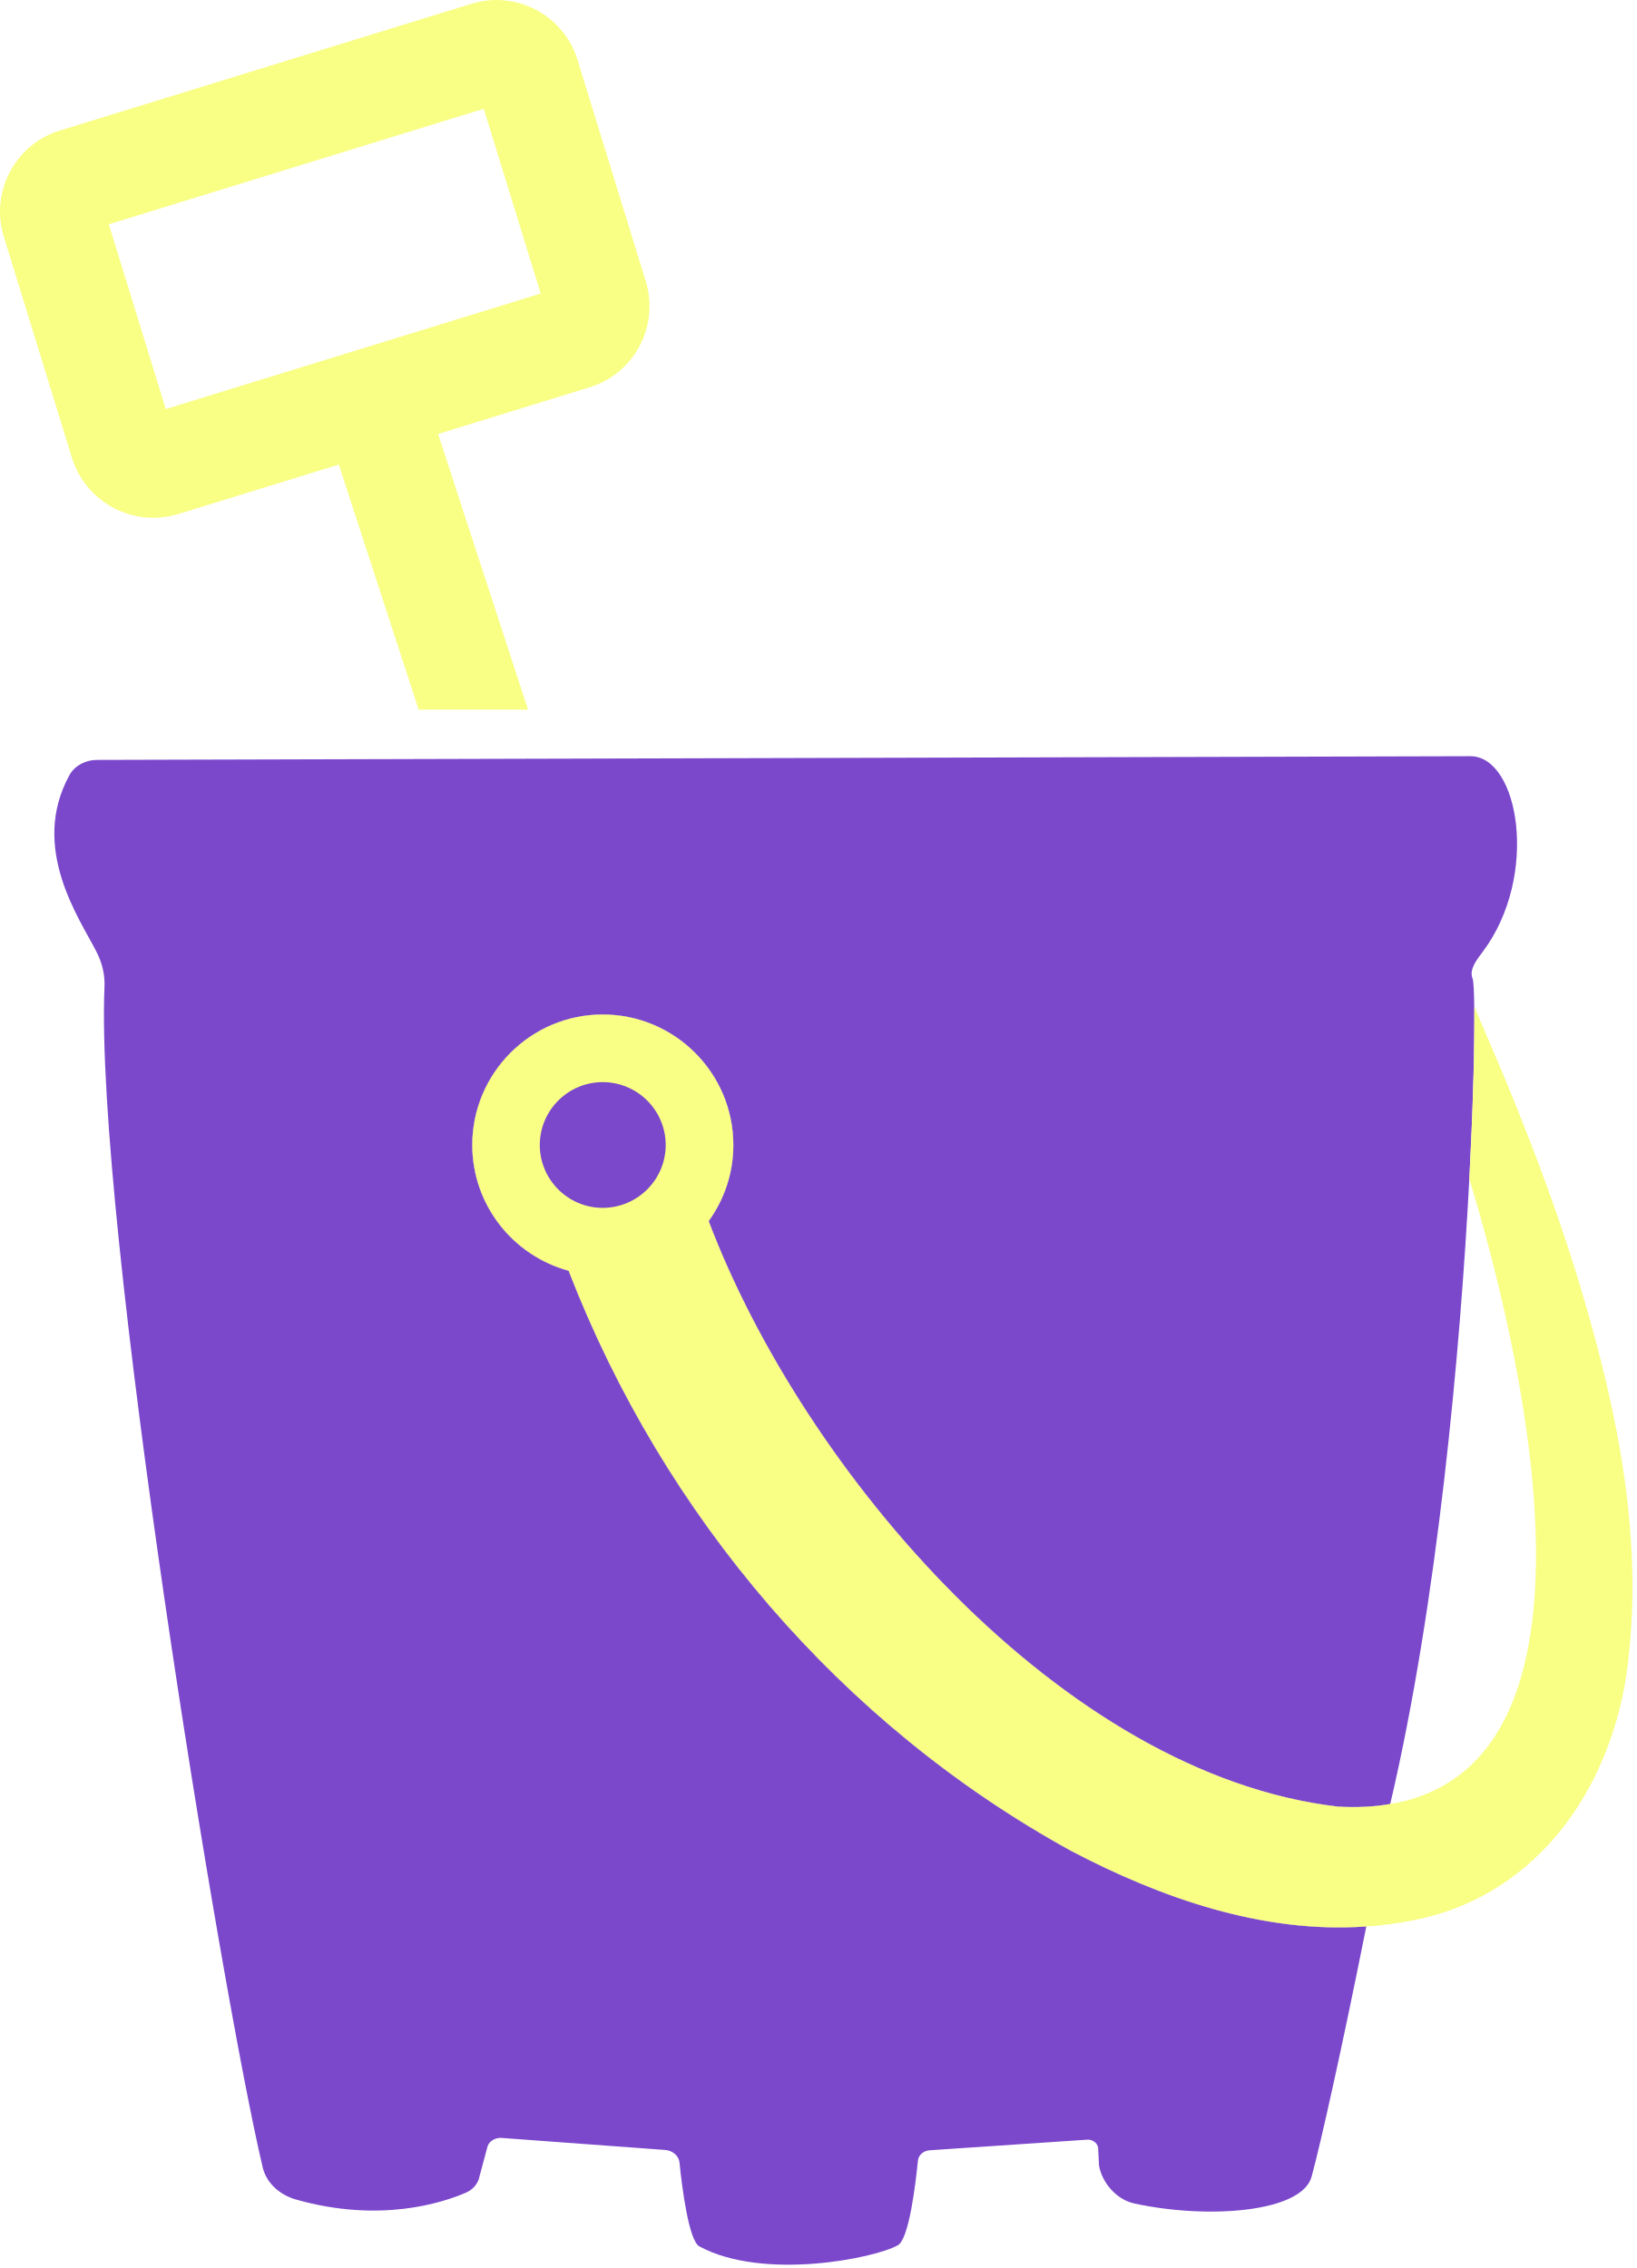
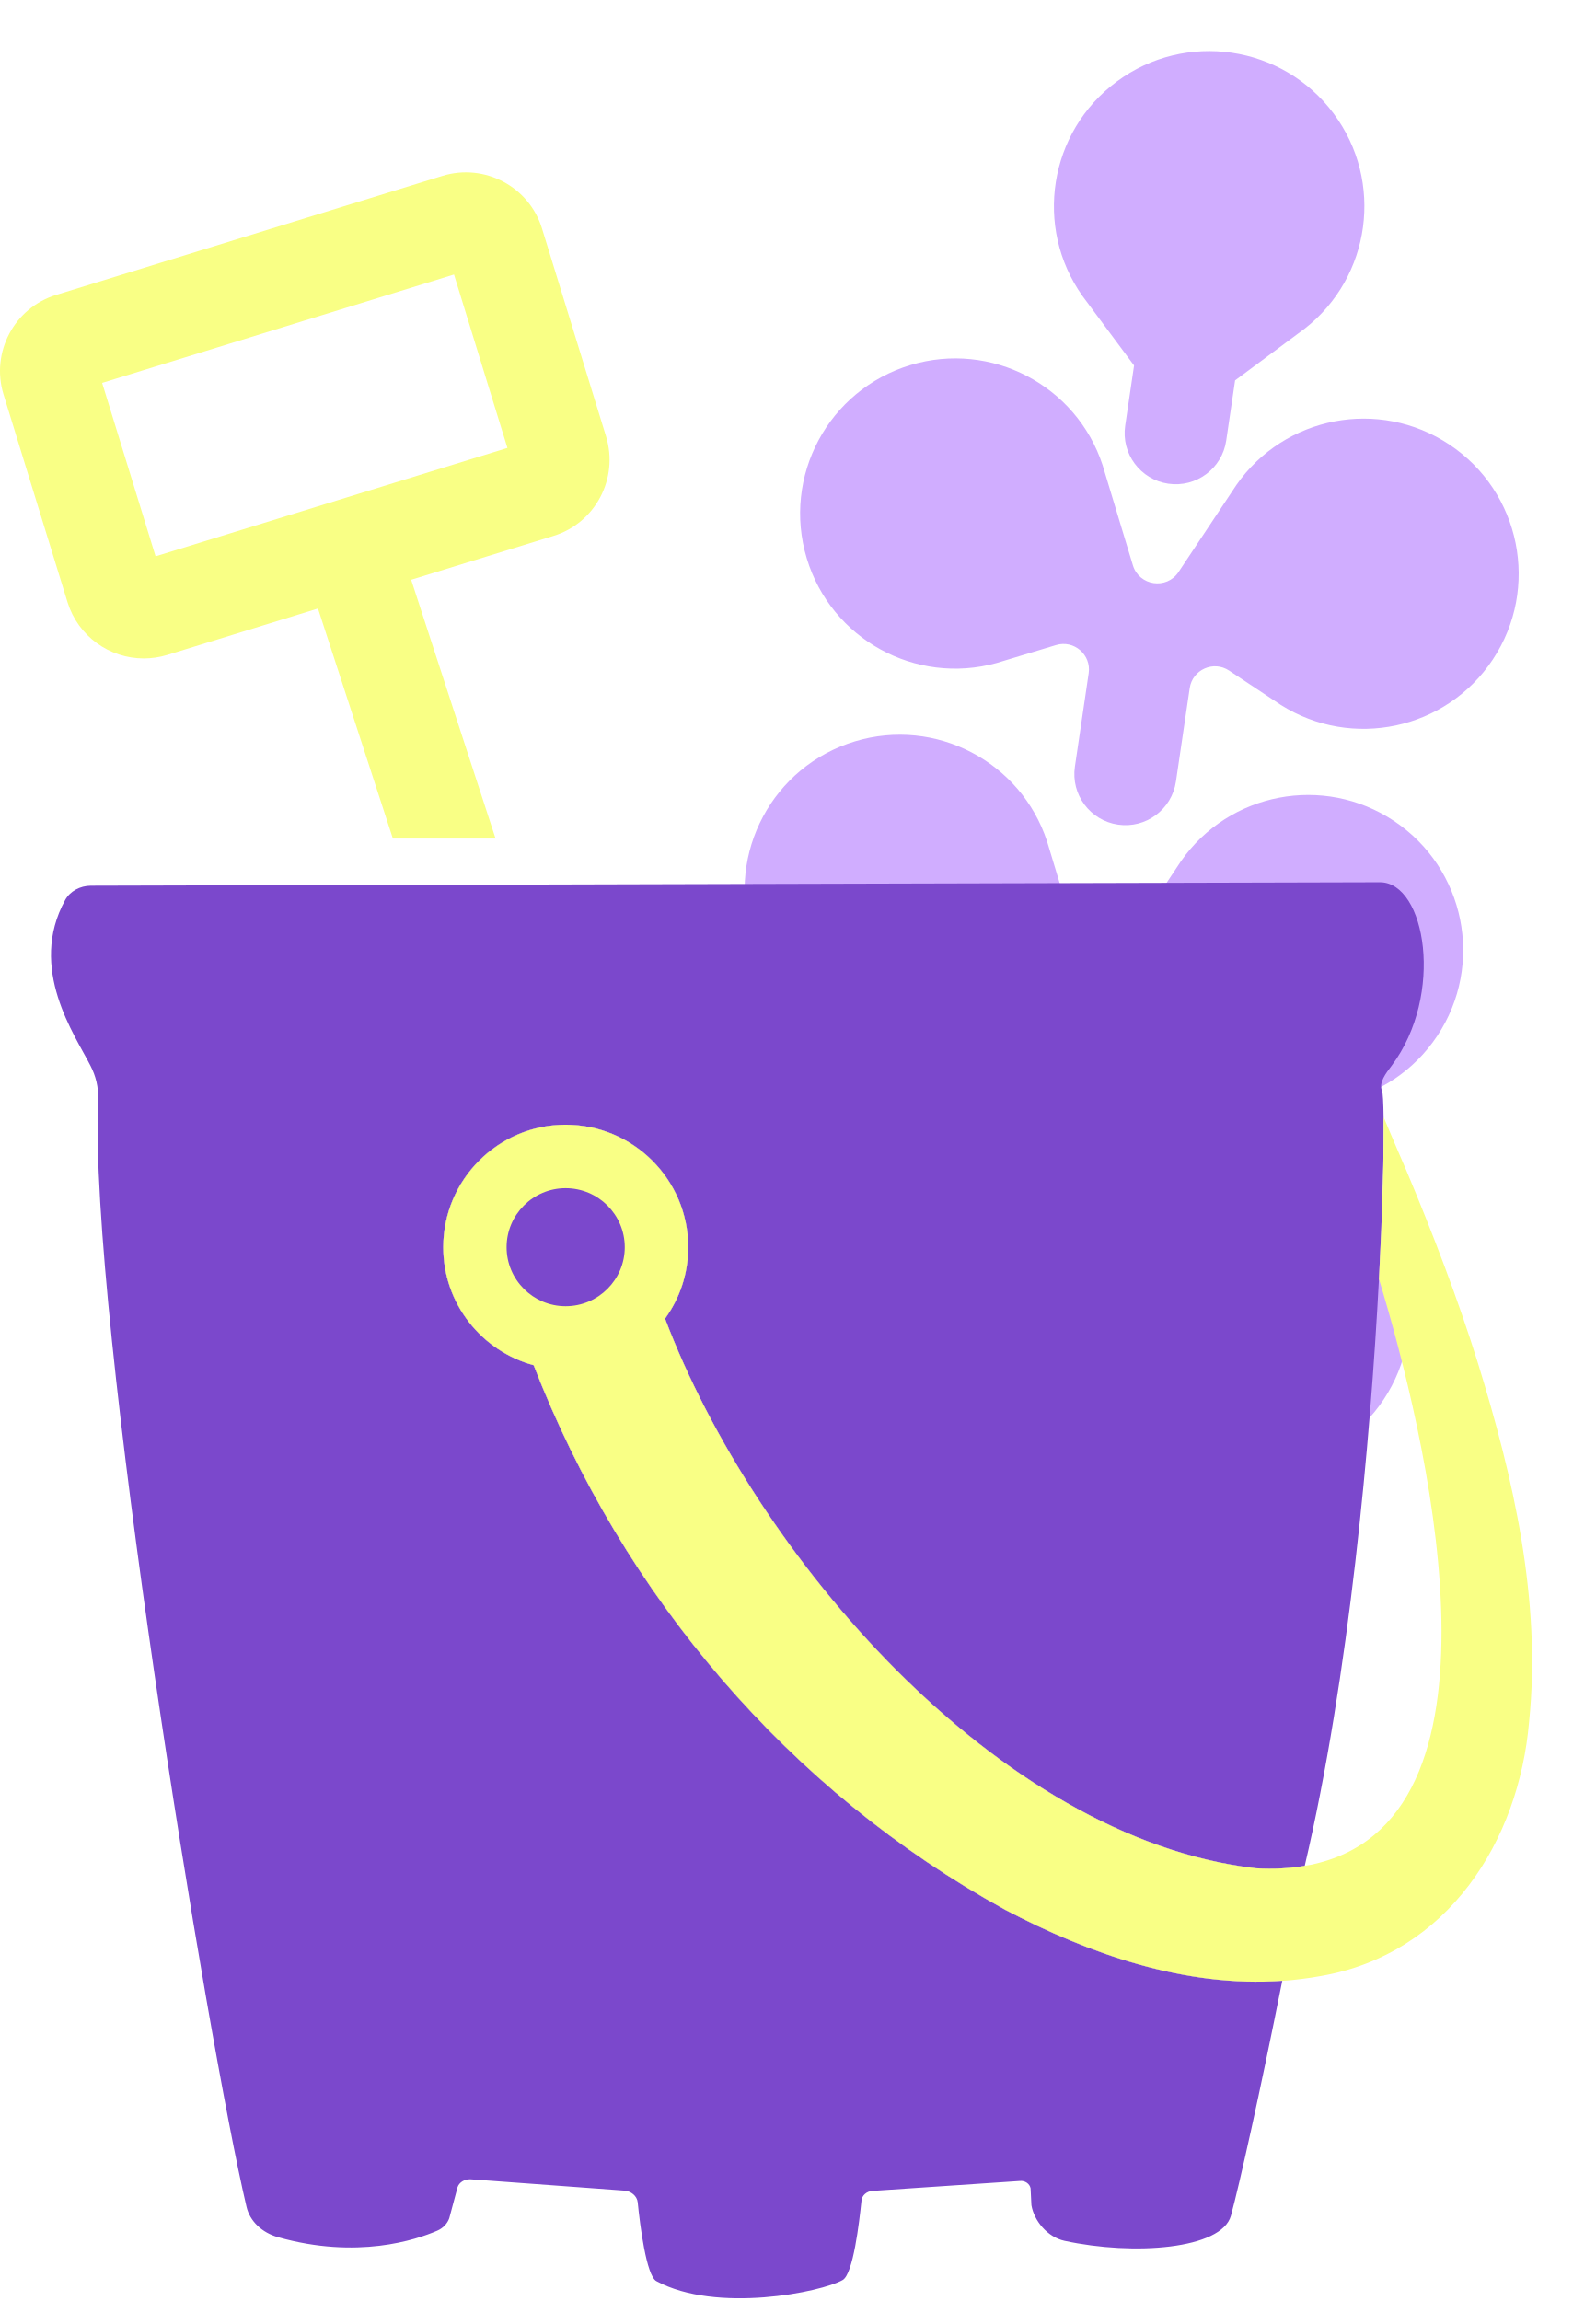
- <svg xmlns="http://www.w3.org/2000/svg" width="259" height="359" viewBox="0 0 259 359" fill="none">
-   <path d="M9.483 20.657L74.624 0.59C81.705 -1.574 89.233 2.401 91.397 9.483L102.195 44.535C104.359 51.616 100.384 59.144 93.303 61.308L69.331 68.695L83.563 112.334H66.249L53.616 73.541L28.185 81.375C26.868 81.775 25.55 81.963 24.233 81.963C18.493 81.963 13.176 78.246 11.388 72.483L0.59 37.43C-1.574 30.349 2.402 22.821 9.483 20.657ZM26.233 64.743L85.563 46.464L76.553 17.222L17.222 35.501L26.233 64.743Z" fill="#F9FF85" />
-   <path d="M15.241 150.61C16.159 152.374 16.629 154.303 16.535 156.232C14.982 192.814 35.026 315.427 41.566 343.045C42.13 345.492 44.2 347.421 46.882 348.174C60.198 351.938 70.125 348.644 73.748 347.068C74.713 346.645 75.418 345.892 75.748 344.998L77.159 339.728C77.442 338.905 78.382 338.34 79.371 338.411L105.272 340.316C106.448 340.41 107.413 341.234 107.53 342.292C107.907 346.104 108.989 354.69 110.683 355.584C120.822 361.066 138.513 357.443 142.089 355.396C143.876 354.384 144.888 345.633 145.264 342.01C145.335 341.14 146.135 340.41 147.17 340.363L171.966 338.693C172.836 338.599 173.636 339.164 173.777 339.94L173.918 342.786C174.365 345.398 176.6 348.15 179.494 348.785C191.186 351.326 206.006 350.197 207.559 344.551C209.018 339.187 212.405 324.037 216.216 304.935C199.866 306.111 183.681 300.418 169.519 292.984C133.078 272.964 104.989 239.935 89.98 201.142C81.206 198.766 74.736 190.743 74.736 181.239C74.736 169.853 84.005 160.584 95.368 160.584C106.777 160.584 116.046 169.853 116.046 181.239C116.046 185.756 114.588 189.897 112.141 193.284C127.15 232.948 168.06 280.915 211.77 285.973C214.781 286.138 217.51 285.997 220.004 285.55C227.485 253.697 231.084 213.892 232.519 186.627C232.802 181.122 233.013 176.111 233.131 171.806C233.154 171.335 233.154 170.865 233.178 170.418C233.413 161.337 233.319 155.573 233.037 154.891C232.449 153.48 233.695 151.903 234.66 150.633C243.623 138.659 240.4 119.698 232.684 119.698L15.335 120.286C13.5 120.286 11.783 121.227 10.983 122.709C4.655 134.236 12.63 145.458 15.241 150.61Z" fill="#7B48CC" />
-   <path d="M74.737 181.24C74.737 190.744 81.206 198.766 89.981 201.142C104.99 239.935 133.079 272.965 169.52 292.984C183.682 300.418 199.867 306.111 216.217 304.935C217.464 298.819 218.734 292.279 220.005 285.55C217.511 285.997 214.782 286.139 211.771 285.974C168.061 280.916 127.151 232.948 112.142 193.285C114.589 189.897 116.047 185.757 116.047 181.24C116.047 169.854 106.778 160.585 95.368 160.585C84.006 160.585 74.737 169.854 74.737 181.24Z" fill="#7B48CC" />
-   <path d="M95.372 191.191C100.877 191.191 105.347 186.721 105.347 181.24C105.347 175.759 100.877 171.289 95.372 171.289C89.891 171.289 85.421 175.759 85.421 181.24C85.421 186.721 89.891 191.191 95.372 191.191ZM95.372 160.585C106.782 160.585 116.051 169.854 116.051 181.24C116.051 185.757 114.592 189.897 112.145 193.285C127.154 232.948 168.065 280.916 211.774 285.974C214.786 286.138 217.514 285.997 220.008 285.55C220.832 285.433 221.631 285.268 222.384 285.056C256.049 276.376 240.31 212.293 232.524 186.627C232.806 181.122 233.018 176.111 233.135 171.806C233.159 171.336 233.159 170.865 233.182 170.418C233.3 167.431 233.323 159.903 233.323 159.338C234.829 162.984 237.158 168.348 237.158 168.348C241.534 178.746 245.862 190.038 249.226 200.836C255.155 220.056 259.93 240.617 257.837 261.249C256.119 281.363 244.168 300.418 222.737 304.135C221.655 304.323 220.573 304.512 219.491 304.629C218.408 304.77 217.326 304.888 216.221 304.935C199.871 306.111 183.685 300.418 169.523 292.984C133.083 272.964 104.994 239.935 89.985 201.142C81.21 198.766 74.74 190.744 74.74 181.24C74.74 169.854 84.009 160.585 95.372 160.585Z" fill="#F9FF85" />
+ <svg xmlns="http://www.w3.org/2000/svg" width="269" height="388" viewBox="0 0 269 388" fill="none">
+   <path d="M224.897 19.178C233.393 30.614 231.168 46.704 219.993 55.419L208.261 64.14L206.763 74.3C206.069 79.004 201.693 82.255 196.989 81.561C192.285 80.868 189.034 76.492 189.728 71.787L191.226 61.628L182.511 49.891C174.328 38.322 176.842 22.274 188.278 13.777C199.881 5.157 216.276 7.575 224.897 19.178Z" fill="#D0ADFF" />
+   <path d="M136.038 94.157C140.155 107.784 154.391 115.578 168.037 111.801L178.07 108.772C181.091 107.86 184.033 110.4 183.573 113.521L181.25 129.276C180.556 133.98 183.807 138.356 188.511 139.049C193.215 139.743 197.591 136.492 198.285 131.788L200.608 116.034C201.069 112.912 204.619 111.33 207.248 113.075L215.979 118.871C227.954 126.427 243.834 123.074 251.71 111.216C259.701 99.185 256.425 82.953 244.394 74.962C232.536 67.086 216.599 70.154 208.491 81.762L198.73 96.45C196.715 99.482 192.079 98.799 191.024 95.313L185.919 78.433C181.507 64.979 167.134 57.441 153.508 61.559C139.681 65.736 131.86 80.331 136.038 94.157Z" fill="#D0ADFF" />
+   <path d="M158.679 175.257C145.033 179.034 130.797 171.24 126.679 157.614C122.502 143.788 130.323 129.193 144.149 125.015C157.776 120.898 172.149 128.436 176.561 141.89L181.666 158.77C182.72 162.255 187.356 162.939 189.372 159.906L199.133 145.219C207.24 133.611 223.178 130.543 235.036 138.419C247.067 146.41 250.342 162.641 242.351 174.673C234.476 186.531 218.596 189.883 206.621 182.327L197.889 176.532C195.261 174.787 191.71 176.369 191.25 179.49L188.926 195.244C188.233 199.949 183.857 203.2 179.153 202.506C174.448 201.812 171.197 197.436 171.891 192.732L174.215 176.978C174.675 173.857 171.732 171.317 168.712 172.229L158.679 175.257Z" fill="#D0ADFF" />
+   <path d="M149.635 236.584C135.988 240.361 121.752 232.567 117.635 218.941C113.457 205.115 121.279 190.52 135.105 186.342C148.731 182.225 163.105 189.763 167.516 203.217L172.622 220.097C173.676 223.582 178.312 224.266 180.328 221.233L190.088 206.546C198.196 194.938 214.134 191.87 225.991 199.746C238.023 207.737 241.298 223.968 233.307 236C225.431 247.858 209.551 251.21 197.576 243.655L188.845 237.859C186.216 236.114 182.666 237.696 182.206 240.817L179.882 256.572C179.188 261.276 174.812 264.527 170.108 263.833C165.404 263.139 162.153 258.763 162.847 254.059L165.17 238.305C165.631 235.184 162.688 232.644 159.667 233.556L149.635 236.584Z" fill="#D0ADFF" />
+   <path d="M9.483 49.723L74.624 29.656C81.705 27.491 89.233 31.467 91.397 38.548L102.195 73.601C104.359 80.682 100.384 88.21 93.303 90.374L69.331 97.761L83.563 141.4H66.249L53.616 102.607L28.185 110.441C26.868 110.841 25.55 111.029 24.233 111.029C18.493 111.029 13.176 107.312 11.388 101.549L0.59 66.496C-1.574 59.415 2.402 51.887 9.483 49.723ZM26.233 93.809L85.563 75.53L76.553 46.288L17.222 64.567L26.233 93.809Z" fill="#F9FF85" />
+   <path d="M15.241 179.675C16.159 181.44 16.629 183.369 16.535 185.298C14.982 221.879 35.026 344.492 41.566 372.111C42.13 374.558 44.2 376.487 46.882 377.239C60.198 381.003 70.125 377.71 73.748 376.134C74.713 375.71 75.418 374.957 75.748 374.064L77.159 368.794C77.442 367.971 78.382 367.406 79.371 367.476L105.272 369.382C106.448 369.476 107.413 370.299 107.53 371.358C107.907 375.169 108.989 383.756 110.683 384.65C120.822 390.131 138.513 386.508 142.089 384.462C143.876 383.45 144.888 374.699 145.264 371.076C145.335 370.205 146.135 369.476 147.17 369.429L171.966 367.759C172.836 367.665 173.636 368.229 173.777 369.006L173.918 371.852C174.365 374.463 176.6 377.216 179.494 377.851C191.186 380.392 206.006 379.263 207.559 373.617C209.018 368.253 212.405 353.103 216.216 334C199.866 335.176 183.681 329.483 169.519 322.049C133.078 302.03 104.989 269 89.98 230.207C81.206 227.831 74.736 219.809 74.736 210.305C74.736 198.919 84.005 189.65 95.368 189.65C106.777 189.65 116.046 198.919 116.046 210.305C116.046 214.822 114.588 218.962 112.141 222.35C127.15 262.013 168.06 309.981 211.77 315.039C214.781 315.204 217.51 315.062 220.004 314.615C227.485 282.762 231.084 242.958 232.519 215.692C232.802 210.187 233.013 205.177 233.131 200.871C233.154 200.401 233.154 199.93 233.178 199.483C233.413 190.403 233.319 184.639 233.037 183.957C232.449 182.545 233.695 180.969 234.66 179.699C243.623 167.724 240.4 148.763 232.684 148.763L15.335 149.351C13.5 149.351 11.783 150.292 10.983 151.774C4.655 163.302 12.63 174.523 15.241 179.675Z" fill="#7B48CC" />
+   <path d="M74.737 210.306C74.737 219.81 81.206 227.832 89.981 230.208C104.99 269.001 133.079 302.03 169.52 322.05C183.682 329.484 199.867 335.177 216.217 334.001C217.464 327.884 218.734 321.344 220.005 314.616C217.511 315.063 214.782 315.204 211.771 315.04C168.061 309.982 127.151 262.014 112.142 222.351C114.589 218.963 116.047 214.822 116.047 210.306C116.047 198.919 106.778 189.651 95.368 189.651C84.006 189.651 74.737 198.919 74.737 210.306Z" fill="#7B48CC" />
+   <path d="M95.372 220.257C100.877 220.257 105.347 215.787 105.347 210.306C105.347 204.824 100.877 200.354 95.372 200.354C89.891 200.354 85.421 204.824 85.421 210.306C85.421 215.787 89.891 220.257 95.372 220.257ZM95.372 189.651C106.782 189.651 116.051 198.919 116.051 210.306C116.051 214.822 114.592 218.963 112.145 222.35C127.154 262.014 168.065 309.982 211.774 315.039C214.786 315.204 217.514 315.063 220.008 314.616C220.832 314.498 221.631 314.334 222.384 314.122C256.049 305.441 240.31 241.359 232.524 215.693C232.806 210.188 233.018 205.177 233.135 200.872C233.159 200.401 233.159 199.931 233.182 199.484C233.3 196.496 233.323 188.968 233.323 188.404C234.829 192.05 237.158 197.414 237.158 197.414C241.534 207.812 245.862 219.104 249.226 229.902C255.155 249.122 259.93 269.683 257.837 290.315C256.119 310.429 244.168 329.484 222.737 333.201C221.655 333.389 220.573 333.577 219.491 333.695C218.408 333.836 217.326 333.954 216.221 334.001C199.871 335.177 183.685 329.484 169.523 322.05C133.083 302.03 104.994 269.001 89.985 230.208C81.21 227.832 74.74 219.81 74.74 210.306C74.74 198.919 84.009 189.651 95.372 189.651Z" fill="#F9FF85" />
</svg>
